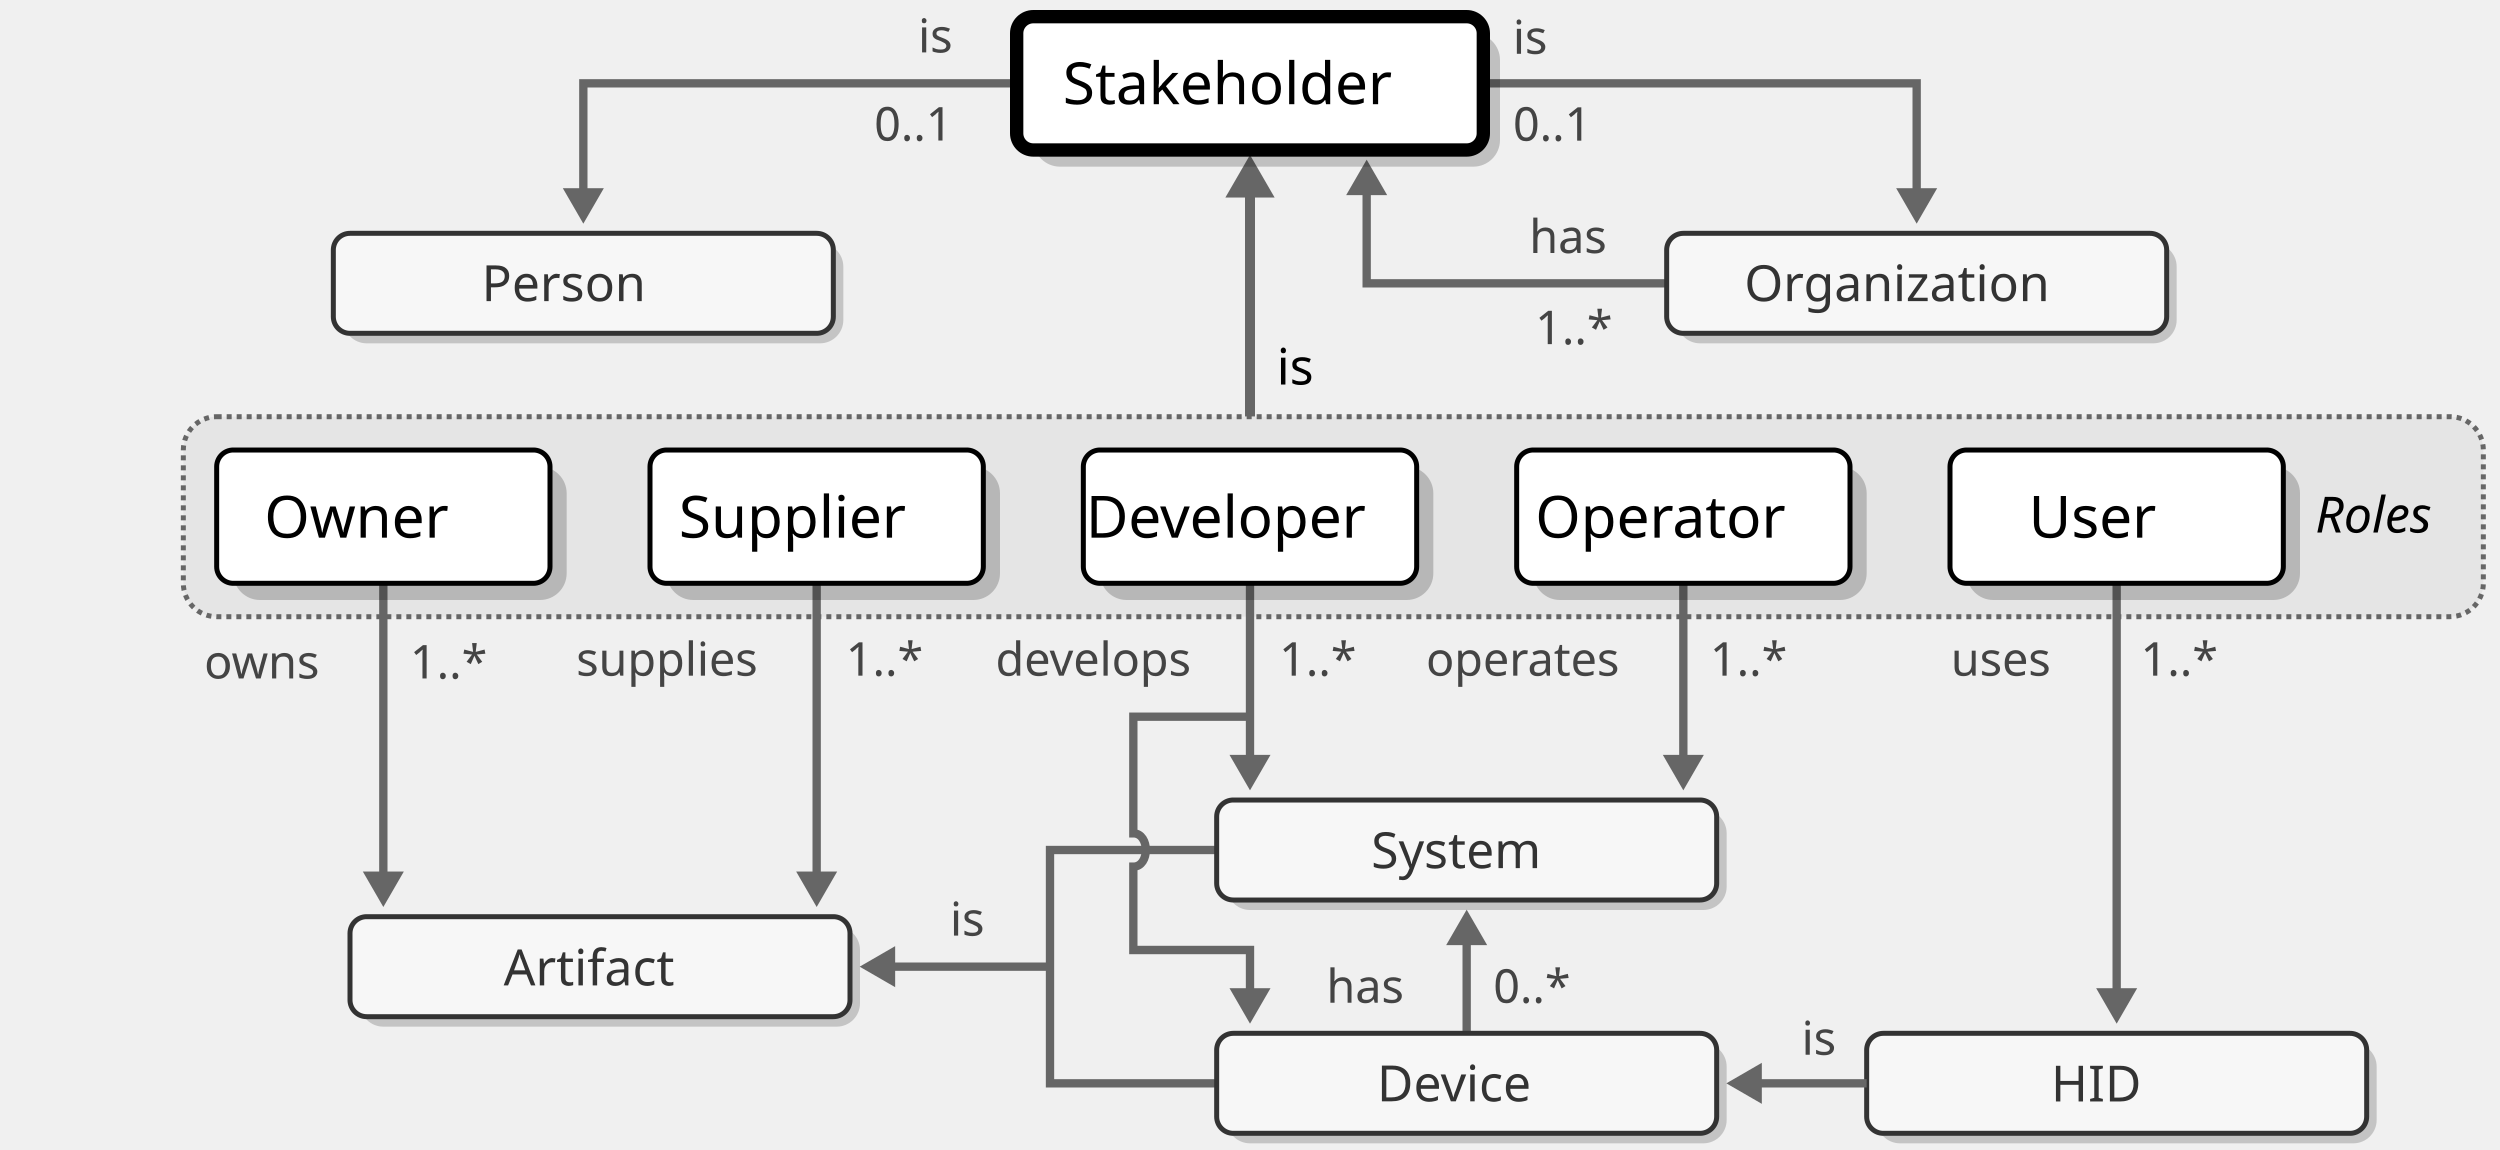
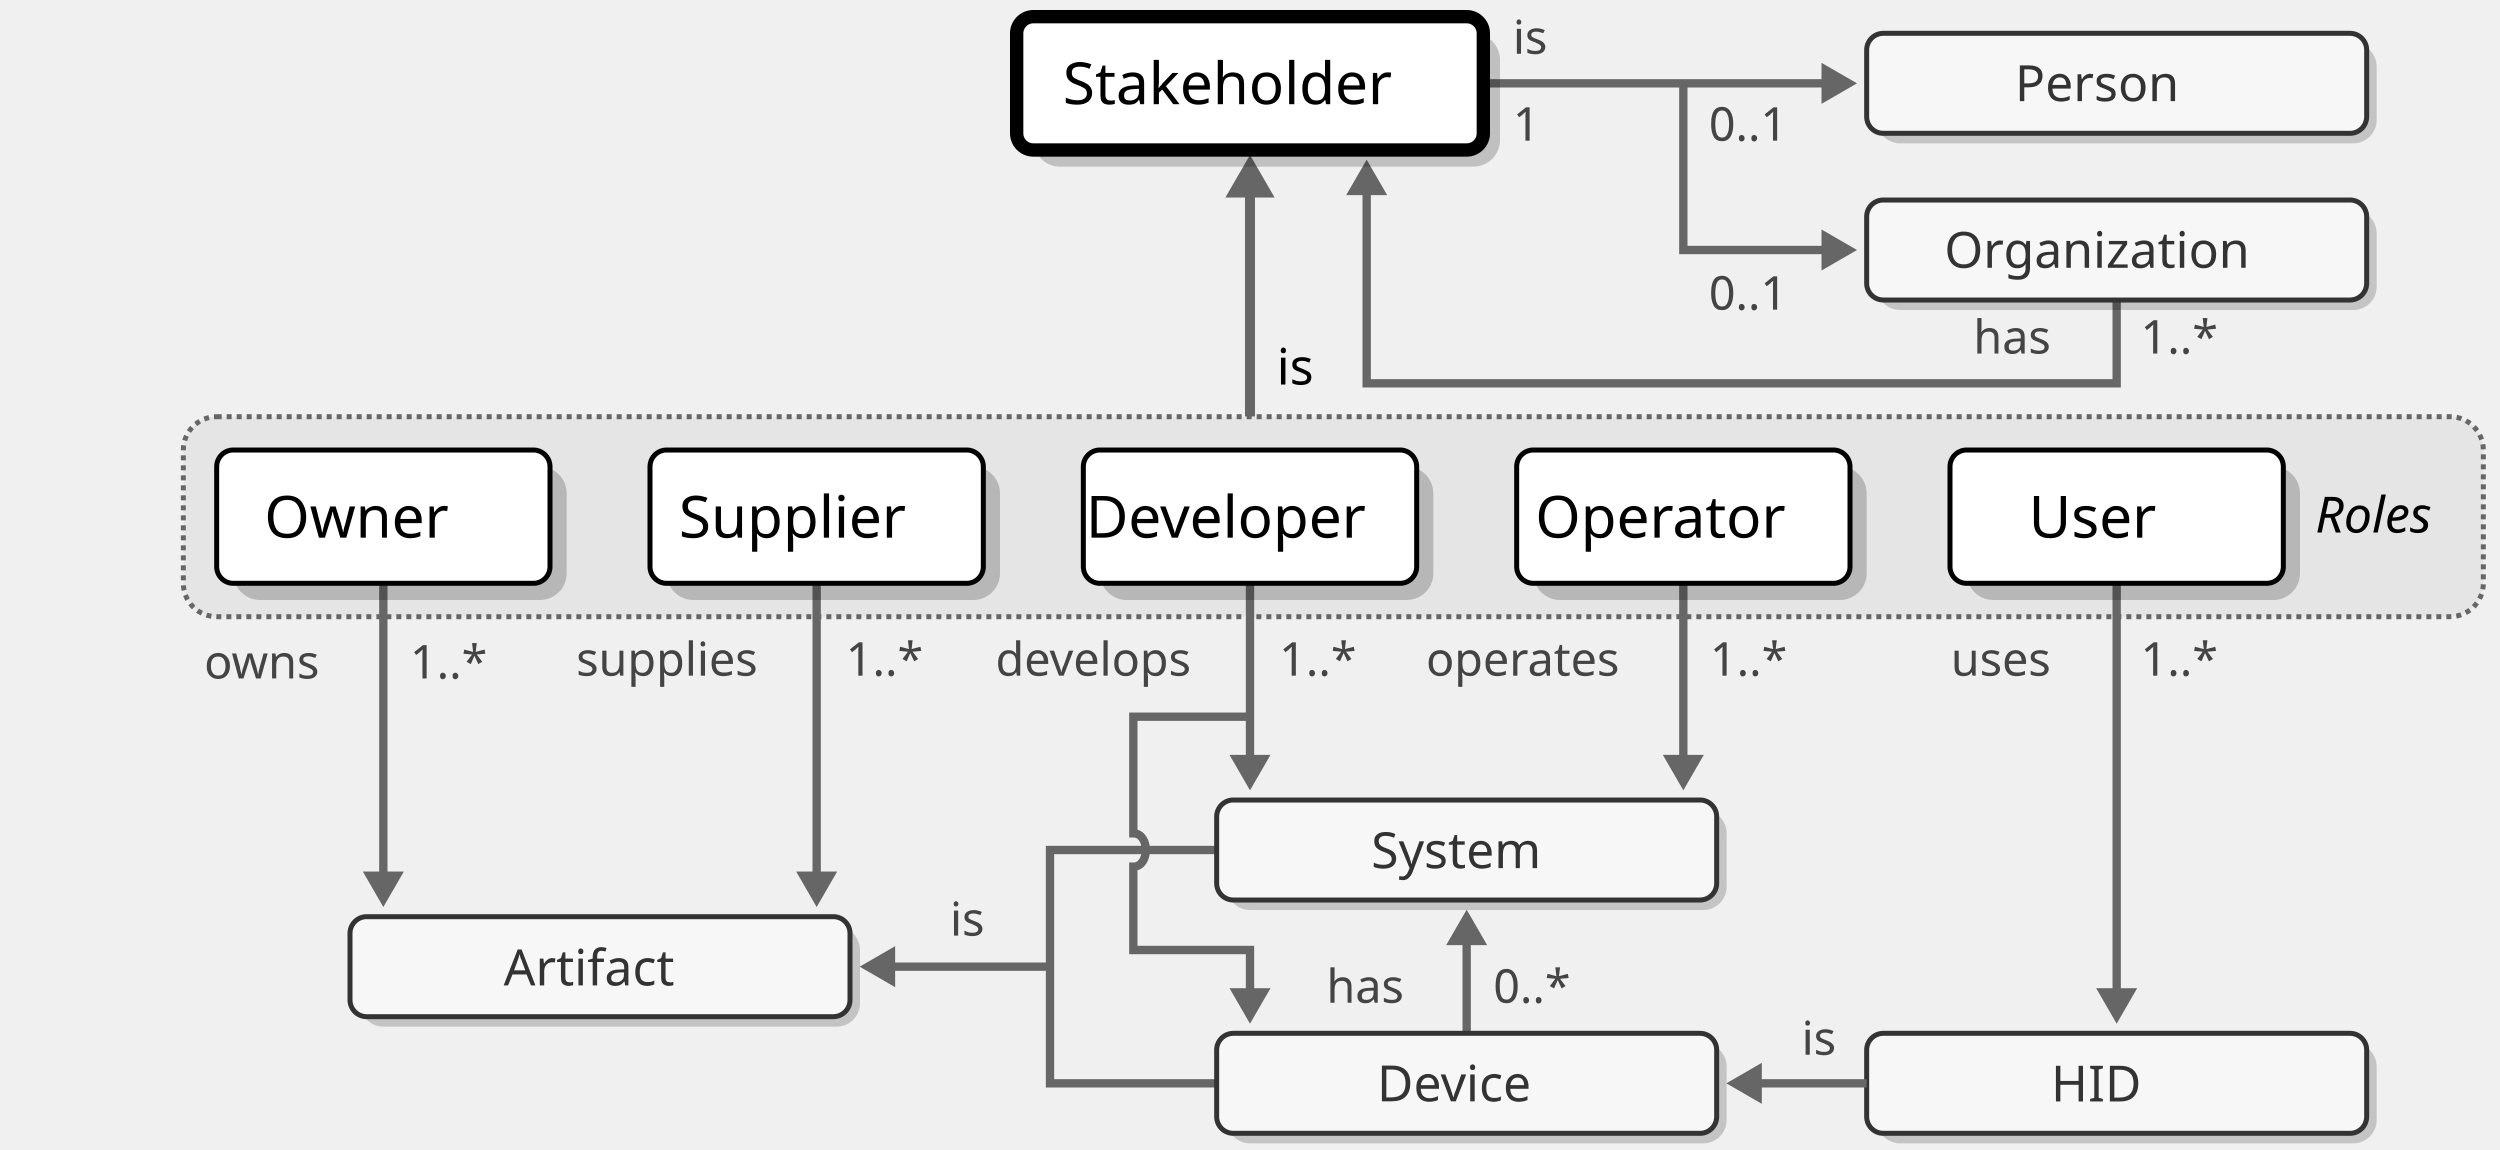
<svg xmlns="http://www.w3.org/2000/svg" xmlns:xlink="http://www.w3.org/1999/xlink" width="150mm" height="69mm" version="1.1" viewBox="0 0 150 69" id="svg162">
  <defs id="defs5">
    <marker id="a" overflow="visible" orient="auto">
      <path transform="scale(0.4)" d="M 5.77,0 -2.88,5 V -5 Z" fill="context-stroke" fill-rule="evenodd" stroke="context-stroke" stroke-width="1pt" id="path2" />
    </marker>
  </defs>
-   <use transform="matrix(-1,0,0,1,150.0001,0)" width="100%" height="100%" xlink:href="#f" id="use7" x="0" y="0" />
-   <path id="f" d="M 89,5 115,5 l -2e-5,7" fill="none" marker-end="url(#a)" stroke="#666666" stroke-width="0.667" style="stroke:#666666;stroke-width:0.5;stroke-miterlimit:4;stroke-dasharray:none;stroke-opacity:1" />
-   <path d="M 100,17 H 82 l -2.1e-5,-6" marker-end="url(#a)" id="path20" style="fill:none;stroke:#666666;stroke-width:0.5;stroke-miterlimit:4;stroke-dasharray:none;stroke-opacity:1" />
+   <path id="f" d="M 89,5 110,5" fill="none" marker-end="url(#a)" stroke="#666666" stroke-width="0.667" style="stroke:#666666;stroke-width:0.5;stroke-miterlimit:4;stroke-dasharray:none;stroke-opacity:1" />
+   <path d="m 127,18 v 5 H 82 l 4.3e-5,-12" marker-end="url(#a)" id="path20" style="fill:none;stroke:#666666;stroke-width:0.5;stroke-miterlimit:4;stroke-dasharray:none;stroke-opacity:1" />
  <path d="m 75,25 4.3e-5,-14" marker-end="url(#a)" id="path22" style="fill:none;stroke:#666666;stroke-width:0.6;stroke-miterlimit:4;stroke-dasharray:none" />
  <path style="fill:none;stroke:#666666;stroke-width:0.5;stroke-linecap:butt;stroke-linejoin:miter;stroke-miterlimit:4;stroke-dasharray:none;stroke-opacity:1" d="M 73,51 H 63 v 14 h 10" id="path6878" />
  <path d="m 88,62 -4e-6,-6" marker-end="url(#a)" id="path8416" style="fill:none;stroke:#666666;stroke-width:0.5;stroke-miterlimit:4;stroke-dasharray:none;stroke-opacity:1" />
-   <use x="0" y="0" xlink:href="#g26778" id="use27028" transform="translate(26.99995,-34)" width="100%" height="100%" />
-   <use x="0" y="0" xlink:href="#g26778" id="use27026" transform="translate(-53.00005,-34)" width="100%" height="100%" />
+   <use x="0" y="0" xlink:href="#g26778" id="use27028" transform="translate(38.99995,-36)" width="100%" height="100%" />
+   <use x="0" y="0" xlink:href="#g26778" id="use27026" transform="translate(38.99995,-46)" width="100%" height="100%" />
  <use x="0" y="0" xlink:href="#g26778" id="use27024" transform="translate(-52.00005,6.999999)" width="100%" height="100%" />
  <use x="0" y="0" xlink:href="#g26778" id="use27022" transform="translate(38.99995,14)" width="100%" height="100%" />
  <use x="0" y="0" xlink:href="#g26778" id="use27020" transform="translate(-4.6506367e-5,14)" width="100%" height="100%" />
  <g id="g26778" transform="translate(0,-2)">
    <rect x="73.6" y="50.6" width="30" height="6" rx="1.4" fill="none" opacity="0.913" stroke="#000000" stroke-linejoin="round" stroke-width="0.667" id="rect1279-3" style="fill:#000000;fill-opacity:0.2;stroke:none;stroke-width:0.8;stroke-miterlimit:4;stroke-dasharray:none" />
    <rect x="73" y="50" width="30" height="6" rx="1" fill="none" opacity="0.913" stroke="#000000" stroke-linejoin="round" stroke-width="0.333" id="rect150" style="opacity:1;fill:#f7f7f7;fill-opacity:1;stroke:#333333;stroke-width:0.3;stroke-miterlimit:4;stroke-dasharray:none;stroke-opacity:1" />
  </g>
  <rect x="62" y="2" width="28" height="8" rx="1.6" fill="none" opacity="0.913" stroke="#000000" stroke-linejoin="round" stroke-width="0.667" id="rect923" style="opacity:1;fill:#000000;fill-opacity:0.2;stroke:none;stroke-width:0.8;stroke-miterlimit:4;stroke-dasharray:none" />
  <rect x="61" y="1" width="28" height="8" rx="1" fill="none" opacity="0.913" stroke="#000000" stroke-linejoin="round" stroke-width="0.667" id="rect58" style="opacity:1;fill:#ffffff;fill-opacity:1;stroke-width:0.8;stroke-miterlimit:4;stroke-dasharray:none" />
  <rect id="use19292" x="11" y="25" width="138" height="12" rx="2" fill="none" opacity="0.913" stroke="#000000" stroke-linejoin="round" stroke-width="0.333" style="opacity:1;fill:#e5e5e5;fill-opacity:1;stroke:#666666;stroke-width:0.3;stroke-miterlimit:4;stroke-dasharray:0.3, 0.3;stroke-dashoffset:0;stroke-opacity:1" />
  <text x="138.913" y="31.953" style="font-size:3px;line-height:1.25;font-family:sans-serif;stroke-width:0.265" xml:space="preserve" id="text25087">
    <tspan x="138.913" y="31.953" stroke-width="0.265" id="tspan25085" style="font-style:italic;font-variant:normal;font-weight:normal;font-stretch:normal;font-family:sans-serif;-inkscape-font-specification:'sans-serif Italic'">Roles</tspan>
  </text>
  <use x="0" y="0" xlink:href="#path16" id="use1346" transform="translate(26)" width="100%" height="100%" />
  <use x="0" y="0" xlink:href="#path14" id="use1348" transform="translate(25.99996)" width="100%" height="100%" />
  <path d="m 75,35 -1.04e-4,11" marker-end="url(#a)" id="path14" style="fill:none;stroke:#666666;stroke-width:0.5;stroke-miterlimit:4;stroke-dasharray:none;stroke-opacity:1" />
  <path d="M 23,35 23,53" marker-end="url(#a)" id="path16" style="fill:none;stroke:#666666;stroke-width:0.5;stroke-miterlimit:4;stroke-dasharray:none;stroke-opacity:1" />
  <path d="M 127,35 127,60" marker-end="url(#a)" id="path18" style="fill:none;stroke:#666666;stroke-width:0.5;stroke-miterlimit:4;stroke-dasharray:none;stroke-opacity:1" />
-   <text x="114.989" y="18.068" font-family="sans-serif" font-size="3.5px" stroke-width="0.265" style="font-size:3px;line-height:1.25" xml:space="preserve" id="text31">
-     <tspan x="114.989" y="18.068" font-size="3.5px" stroke-width="0.265" text-align="center" text-anchor="middle" id="tspan29" style="font-size:3px;fill:#333333;fill-opacity:1">Organization</tspan>
+   <text x="126.989" y="16.068" font-family="sans-serif" font-size="3.5px" stroke-width="0.265" style="font-size:3px;line-height:1.25" xml:space="preserve" id="text31">
+     <tspan x="126.989" y="16.068" font-size="3.5px" stroke-width="0.265" text-align="center" text-anchor="middle" id="tspan29" style="font-size:3px;fill:#333333;fill-opacity:1">Organization</tspan>
  </text>
  <use x="0" y="0" xlink:href="#g1385" id="use1709" transform="translate(52)" width="100%" height="100%" />
  <text x="74.915" y="32.259" font-family="sans-serif" font-size="3.5px" stroke-width="0.265" style="line-height:1.25" xml:space="preserve" id="text37">
    <tspan x="74.915" y="32.259" font-size="3.5px" stroke-width="0.265" text-align="center" text-anchor="middle" id="tspan35">Developer</tspan>
  </text>
  <g id="g1385" transform="translate(3.4000008e-7,-5)">
    <rect x="14" y="33" width="20" height="8" rx="1.6" fill="none" opacity="0.913" stroke="#000000" stroke-linejoin="round" stroke-width="0.667" id="rect1279" style="opacity:1;fill:#000000;fill-opacity:0.2;stroke:none;stroke-width:0.8;stroke-miterlimit:4;stroke-dasharray:none" />
    <rect id="c" x="13" y="32" width="20" height="8" rx="1" fill="none" opacity="0.913" stroke="#000000" stroke-linejoin="round" stroke-width="0.5" style="opacity:1;fill:#ffffff;fill-opacity:1;stroke-width:0.3;stroke-miterlimit:4;stroke-dasharray:none" />
  </g>
  <use x="0" y="0" xlink:href="#g1385" id="use1711" transform="translate(78)" width="100%" height="100%" />
  <text x="100.99" y="32.259" font-size="3.5px" style="line-height:1.25;font-family:sans-serif;stroke-width:0.265" xml:space="preserve" id="text42">
    <tspan x="100.99" y="32.259" font-size="3.5px" stroke-width="0.265" text-align="center" text-anchor="middle" id="tspan40">Operator</tspan>
  </text>
  <use x="0" y="0" xlink:href="#g1385" id="use1713" transform="translate(104)" width="100%" height="100%" />
  <text x="126.915" y="32.259" font-size="3.5px" style="line-height:1.25;font-family:sans-serif;stroke-width:0.265" xml:space="preserve" id="text46">
    <tspan x="126.915" y="32.259" font-size="3.5px" stroke-width="0.265" text-align="center" text-anchor="middle" id="tspan44">User</tspan>
  </text>
  <text x="76.609" y="23.069" font-size="3px" style="line-height:1.25;font-family:sans-serif;stroke-width:0.265" xml:space="preserve" id="text50">
    <tspan x="76.609" y="23.069" stroke-width="0.265" id="tspan48">is</tspan>
  </text>
  <text x="75.015" y="6.249" font-size="3.5px" style="line-height:1.25;font-family:sans-serif;stroke-width:0.265" xml:space="preserve" id="text54">
    <tspan x="75.015" y="6.249" font-size="3.5px" stroke-width="0.265" text-align="center" text-anchor="middle" id="tspan52">Stakeholder</tspan>
  </text>
-   <text x="34.99" y="18.068" font-size="3.5px" style="font-size:3px;line-height:1.25;font-family:sans-serif;stroke-width:0.265" xml:space="preserve" id="text62">
-     <tspan x="34.99" y="18.068" font-size="3.5px" stroke-width="0.265" text-align="center" text-anchor="middle" id="tspan60" style="font-size:3px;fill:#333333;fill-opacity:1">Person</tspan>
+   <text x="126.99" y="6.068" font-size="3.5px" style="font-size:3px;line-height:1.25;font-family:sans-serif;stroke-width:0.265" xml:space="preserve" id="text62">
+     <tspan x="126.99" y="6.068" font-size="3.5px" stroke-width="0.265" text-align="center" text-anchor="middle" id="tspan60" style="font-size:3px;fill:#333333;fill-opacity:1">Person</tspan>
  </text>
  <text x="90.777" y="3.228" style="font-size:2.8px;line-height:1.25;font-family:sans-serif;stroke-width:0.265" xml:space="preserve" id="text66">
    <tspan x="90.777" y="3.228" stroke-width="0.265" id="tspan64" style="font-size:2.8px;fill:#444444;fill-opacity:1">is</tspan>
  </text>
-   <text x="114.805" y="20.648" style="font-size:2.8px;line-height:1.25;font-family:sans-serif;stroke-width:0.265" xml:space="preserve" id="text70">
-     <tspan x="98.942" y="20.648" stroke-width="0.265" text-align="end" text-anchor="end" id="tspan68" style="font-size:2.8px;fill:#444444;fill-opacity:1">1..*</tspan>
-   </text>
-   <text x="101.9" y="15.179" style="font-size:2.8px;line-height:1.25;font-family:sans-serif;stroke-width:0.265" xml:space="preserve" id="text74">
-     <tspan x="98.587" y="15.179" stroke-width="0.265" text-align="end" text-anchor="end" id="tspan72" style="font-size:2.8px;fill:#444444;fill-opacity:1">has</tspan>
+   <text x="128.542" y="21.211" style="font-size:2.8px;line-height:1.25;font-family:sans-serif;stroke-width:0.265" xml:space="preserve" id="text74">
+     <tspan x="125.229" y="21.211" stroke-width="0.265" text-align="end" text-anchor="end" id="tspan72" style="font-size:2.8px;fill:#444444;fill-opacity:1">has</tspan>
  </text>
  <text x="102.596" y="40.539" font-size="3px" style="font-size:2.8px;line-height:1.25;font-family:sans-serif;stroke-width:0.265" xml:space="preserve" id="text84">
    <tspan x="102.596" y="40.539" stroke-width="0.265" id="tspan82" style="font-size:2.8px;fill:#444444;fill-opacity:1">1..*</tspan>
  </text>
  <text x="88.537" y="52.091" font-size="3.5px" style="font-size:3px;line-height:1.25;font-family:sans-serif;stroke-width:0.265" xml:space="preserve" id="text88">
    <tspan x="88.537" y="52.091" dx="0 0 0 0 0 0" font-size="3.5px" stroke-width="0.265" text-align="center" text-anchor="middle" id="tspan86" style="font-size:3px;fill:#333333;fill-opacity:1">System</tspan>
  </text>
  <text x="76.592" y="40.539" style="font-size:2.8px;line-height:1.25;font-family:sans-serif;stroke-width:0.265" xml:space="preserve" id="text95">
    <tspan x="73.64" y="40.539" stroke-width="0.265" id="tspan93" style="font-size:2.8px;text-align:end;text-anchor:end;fill:#444444;fill-opacity:1">develops</tspan>
  </text>
  <text x="128.438" y="40.539" style="font-size:2.8px;line-height:1.25;font-family:sans-serif;stroke-width:0.265" xml:space="preserve" id="text99">
    <tspan x="128.438" y="40.539" stroke-width="0.265" id="tspan97" style="font-size:2.8px;fill:#444444;fill-opacity:1">1..*</tspan>
  </text>
  <text x="102.293" y="40.539" style="font-size:2.8px;line-height:1.25;font-family:sans-serif;stroke-width:0.265" xml:space="preserve" id="text103">
    <tspan x="99.341" y="40.539" stroke-width="0.265" id="tspan101" style="font-size:2.8px;text-align:end;text-anchor:end;fill:#444444;fill-opacity:1">operates</tspan>
  </text>
  <text x="76.75" y="40.539" style="font-size:2.8px;line-height:1.25;font-family:sans-serif;stroke-width:0.265" xml:space="preserve" id="text107">
    <tspan x="76.75" y="40.539" stroke-width="0.265" id="tspan105" style="font-size:2.8px;fill:#444444;fill-opacity:1">1..*</tspan>
  </text>
  <text x="128.181" y="40.539" style="font-size:2.8px;line-height:1.25;font-family:sans-serif;stroke-width:0.265" xml:space="preserve" id="text111">
    <tspan x="125.229" y="40.539" stroke-width="0.265" id="tspan109" style="font-size:2.8px;text-align:end;text-anchor:end;fill:#444444;fill-opacity:1">uses</tspan>
  </text>
  <text x="126.943" y="66.091" font-family="sans-serif" font-size="3.5px" stroke-width="0.265" style="font-size:3px;line-height:1.25" xml:space="preserve" id="text120">
    <tspan x="126.943" y="66.091" font-size="3.5px" stroke-width="0.265" text-align="center" text-anchor="middle" id="tspan118" style="font-size:3px;fill:#333333;fill-opacity:1">HID</tspan>
  </text>
  <text x="22.752" y="32.259" font-size="3.5px" style="line-height:1.25;font-family:sans-serif;stroke-width:0.265" xml:space="preserve" id="text138">
    <tspan x="22.752" y="32.259" font-size="3.5px" stroke-width="0.265" text-align="center" text-anchor="middle" id="tspan136">Owner</tspan>
  </text>
  <text x="24.596" y="40.707" font-size="3px" style="font-size:2.8px;line-height:1.25;font-family:sans-serif;stroke-width:0.265" xml:space="preserve" id="text142">
    <tspan x="24.596" y="40.707" stroke-width="0.265" id="tspan140" style="font-size:2.8px;fill:#444444;fill-opacity:1">1..*</tspan>
  </text>
  <text x="24.293" y="40.707" font-size="3px" style="font-size:2.8px;line-height:1.25;font-family:sans-serif;stroke-width:0.265" xml:space="preserve" id="text146">
    <tspan x="21.341" y="40.707" stroke-width="0.265" id="tspan144" style="font-size:2.8px;text-align:end;text-anchor:end;fill:#444444;fill-opacity:1">owns</tspan>
  </text>
-   <text x="69.014" y="3.145" font-family="sans-serif" font-size="3px" stroke-width="0.265" style="font-size:2.8px;line-height:1.25" xml:space="preserve" id="text160">
-     <tspan x="59.336" y="3.145" stroke-width="0.265" text-align="end" text-anchor="end" id="tspan158" style="font-size:2.8px;fill:#444444;fill-opacity:1">is</tspan>
-   </text>
  <use x="0" y="0" xlink:href="#g1385" id="use1707" transform="translate(26)" width="100%" height="100%" />
  <text x="48.915" y="32.259" font-family="sans-serif" font-size="3.5px" stroke-width="0.265" style="line-height:1.25" xml:space="preserve" id="text1046">
    <tspan x="48.915" y="32.259" font-size="3.5px" stroke-width="0.265" text-align="center" text-anchor="middle" id="tspan1044">Supplier</tspan>
  </text>
  <text x="50.592" y="40.539" style="font-size:2.8px;line-height:1.25;font-family:sans-serif;stroke-width:0.265" xml:space="preserve" id="text1050">
    <tspan x="47.64" y="40.539" stroke-width="0.265" id="tspan1048" style="font-size:2.8px;text-align:end;text-anchor:end;fill:#444444;fill-opacity:1">supplies</tspan>
  </text>
  <text x="50.75" y="40.539" style="font-size:2.8px;line-height:1.25;font-family:sans-serif;stroke-width:0.265" xml:space="preserve" id="text1054">
    <tspan x="50.75" y="40.539" stroke-width="0.265" id="tspan1052" style="font-size:2.8px;fill:#444444;fill-opacity:1">1..*</tspan>
  </text>
  <text x="36.515" y="59.124" font-size="3.5px" style="font-size:3px;line-height:1.25;font-family:sans-serif;stroke-width:0.265" xml:space="preserve" id="text2220">
    <tspan x="36.515" y="59.124" font-size="3.5px" stroke-width="0.265" text-align="center" text-anchor="middle" id="tspan2218" style="font-size:3px;fill:#333333;fill-opacity:1">Artifact</tspan>
  </text>
  <text x="88.415" y="66.079" font-size="3.5px" style="font-size:3px;line-height:1.25;font-family:sans-serif;stroke-width:0.265" xml:space="preserve" id="text4990">
    <tspan x="88.415" y="66.079" font-size="3.5px" stroke-width="0.265" text-align="center" text-anchor="middle" id="tspan4988" style="font-size:3px;fill:#333333;fill-opacity:1">Device</tspan>
  </text>
  <text x="108.103" y="63.286" font-family="sans-serif" font-size="3px" stroke-width="0.265" style="font-size:2.8px;line-height:1.25" xml:space="preserve" id="text6964">
    <tspan x="108.103" y="63.286" stroke-width="0.265" id="tspan6962" style="font-size:2.8px;fill:#444444;fill-opacity:1">is</tspan>
  </text>
  <path d="M 63,58 H 53" marker-end="url(#a)" id="path7221" style="fill:none;stroke:#666666;stroke-width:0.5;stroke-miterlimit:4;stroke-dasharray:none;stroke-opacity:1" />
  <text x="63.127" y="56.138" font-family="sans-serif" font-size="3px" stroke-width="0.265" style="font-size:2.8px;line-height:1.25" xml:space="preserve" id="text7225">
    <tspan x="61.251" y="56.138" stroke-width="0.265" id="tspan7223" style="font-size:2.8px;text-align:end;text-anchor:end;fill:#444444;fill-opacity:1">is</tspan>
  </text>
  <text x="89.592" y="60.164" font-size="3px" style="font-size:2.8px;line-height:1.25;font-family:sans-serif;stroke-width:0.265" xml:space="preserve" id="text8519">
    <tspan x="89.592" y="60.164" stroke-width="0.265" id="tspan8517" style="font-size:2.8px;fill:#444444;fill-opacity:1">0..*</tspan>
  </text>
  <text x="89.488" y="60.164" style="font-size:2.8px;line-height:1.25;font-family:sans-serif;stroke-width:0.265" xml:space="preserve" id="text8523">
    <tspan x="86.413" y="60.164" stroke-width="0.265" id="tspan8521" style="font-size:2.8px;text-align:end;text-anchor:end;fill:#444444;fill-opacity:1">has</tspan>
  </text>
  <path d="m 112,65 h -7" marker-end="url(#a)" id="path8812" style="fill:none;stroke:#666666;stroke-width:0.5;stroke-miterlimit:4;stroke-dasharray:none;stroke-opacity:1" />
  <path d="m 75,43 h -7 v 7 c 1,0 1,2 0,2 v 5 h 7 v 3" marker-end="url(#a)" id="path1640" style="fill:none;stroke:#666666;stroke-width:0.5;stroke-miterlimit:4;stroke-dasharray:none;stroke-opacity:1" />
-   <text x="69.014" y="8.436" font-family="sans-serif" font-size="3px" stroke-width="0.265" style="font-size:2.8px;line-height:1.25" xml:space="preserve" id="text2500">
-     <tspan x="59.336" y="8.436" stroke-width="0.265" text-align="end" text-anchor="end" id="tspan2498" style="font-size:2.8px;fill:#444444;fill-opacity:1">0..1</tspan>
+   <text x="90.777" y="8.442" style="font-size:2.8px;line-height:1.25;font-family:sans-serif;stroke-width:0.265" xml:space="preserve" id="text3996">
+     <tspan x="90.777" y="8.442" stroke-width="0.265" id="tspan3994" style="font-size:2.8px;fill:#444444;fill-opacity:1">1</tspan>
  </text>
-   <text x="90.777" y="8.442" style="font-size:2.8px;line-height:1.25;font-family:sans-serif;stroke-width:0.265" xml:space="preserve" id="text3996">
-     <tspan x="90.777" y="8.442" stroke-width="0.265" id="tspan3994" style="font-size:2.8px;fill:#444444;fill-opacity:1">0..1</tspan>
+   <text x="128.438" y="21.211" style="font-size:2.8px;line-height:1.25;font-family:sans-serif;stroke-width:0.265" xml:space="preserve" id="text2573">
+     <tspan x="128.438" y="21.211" stroke-width="0.265" id="tspan2571" style="font-size:2.8px;fill:#444444;fill-opacity:1">1..*</tspan>
+   </text>
+   <path style="fill:none;stroke:#666666;stroke-width:0.5;stroke-linecap:butt;stroke-linejoin:miter;stroke-opacity:1;stroke-miterlimit:4;stroke-dasharray:none;marker-end:url(#a)" d="m 101,5 v 10 h 9" id="path2825" />
+   <text x="102.529" y="8.442" style="font-size:2.8px;line-height:1.25;font-family:sans-serif;stroke-width:0.265" xml:space="preserve" id="text3431">
+     <tspan x="102.529" y="8.442" stroke-width="0.265" id="tspan3429" style="font-size:2.8px;fill:#444444;fill-opacity:1">0..1</tspan>
+   </text>
+   <text x="102.529" y="18.58" style="font-size:2.8px;line-height:1.25;font-family:sans-serif;stroke-width:0.265" xml:space="preserve" id="text3435">
+     <tspan x="102.529" y="18.58" stroke-width="0.265" id="tspan3433" style="font-size:2.8px;fill:#444444;fill-opacity:1">0..1</tspan>
  </text>
</svg>
